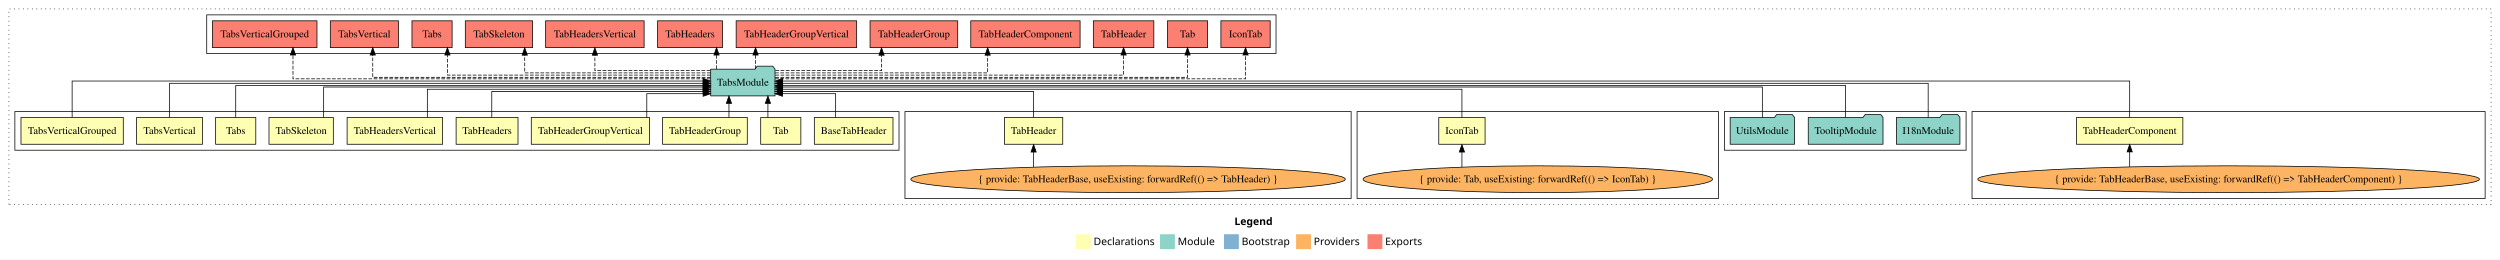
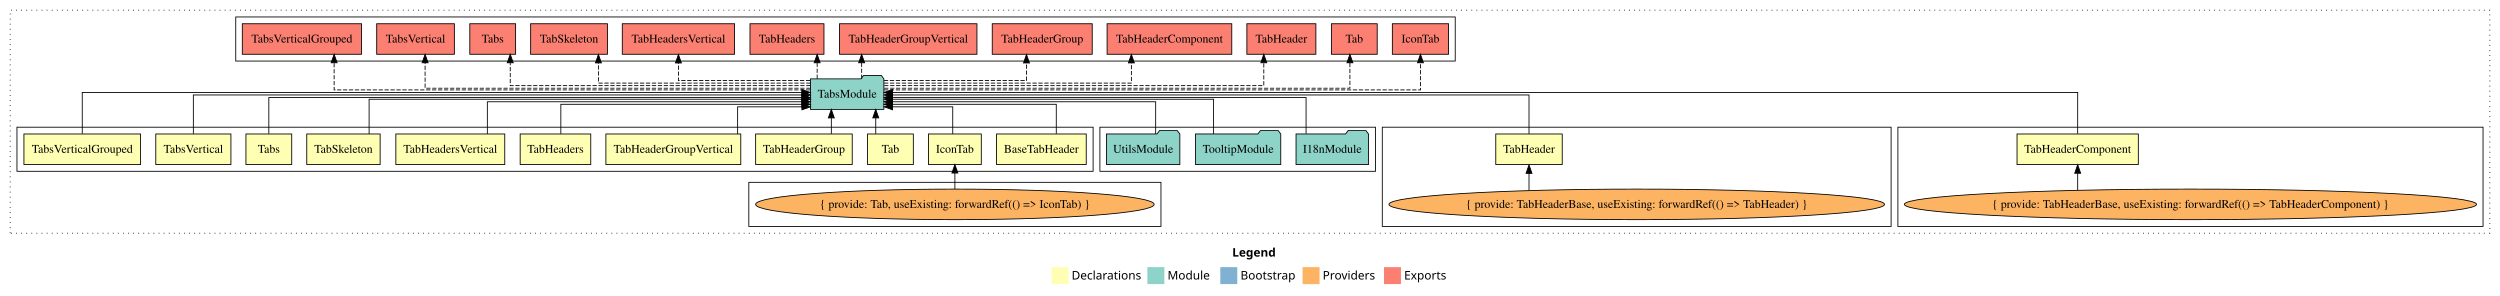
- <svg xmlns="http://www.w3.org/2000/svg" width="3362pt" height="349pt" viewBox="0.00 0.00 3362.00 349.00">
+ <svg xmlns="http://www.w3.org/2000/svg" width="2948pt" height="349pt" viewBox="0.00 0.00 2948.00 349.00">
  <g id="graph0" class="graph" transform="scale(1 1) rotate(0) translate(4 345)">
-     <polygon fill="white" stroke="transparent" points="-4,4 -4,-345 3358,-345 3358,4 -4,4" />
-     <text text-anchor="start" x="1656.01" y="-42.4" font-family="Times-12" font-weight="bold" font-size="14.00">Legend</text>
-     <polygon fill="#ffffb3" stroke="transparent" points="1443,-10 1443,-30 1463,-30 1463,-10 1443,-10" />
-     <text text-anchor="start" x="1466.63" y="-15.4" font-family="Times-12" font-size="14.00">  Declarations</text>
-     <polygon fill="#8dd3c7" stroke="transparent" points="1556,-10 1556,-30 1576,-30 1576,-10 1556,-10" />
-     <text text-anchor="start" x="1579.73" y="-15.4" font-family="Times-12" font-size="14.00">  Module</text>
-     <polygon fill="#80b1d3" stroke="transparent" points="1642,-10 1642,-30 1662,-30 1662,-10 1642,-10" />
-     <text text-anchor="start" x="1665.78" y="-15.4" font-family="Times-12" font-size="14.00">  Bootstrap</text>
-     <polygon fill="#fdb462" stroke="transparent" points="1739,-10 1739,-30 1759,-30 1759,-10 1739,-10" />
-     <text text-anchor="start" x="1762.67" y="-15.4" font-family="Times-12" font-size="14.00">  Providers</text>
-     <polygon fill="#fb8072" stroke="transparent" points="1835,-10 1835,-30 1855,-30 1855,-10 1835,-10" />
-     <text text-anchor="start" x="1858.73" y="-15.4" font-family="Times-12" font-size="14.00">  Exports</text>
+     <polygon fill="white" stroke="transparent" points="-4,4 -4,-345 2944,-345 2944,4 -4,4" />
+     <text text-anchor="start" x="1449.01" y="-42.4" font-family="Times-12" font-weight="bold" font-size="14.00">Legend</text>
+     <polygon fill="#ffffb3" stroke="transparent" points="1236,-10 1236,-30 1256,-30 1256,-10 1236,-10" />
+     <text text-anchor="start" x="1259.63" y="-15.4" font-family="Times-12" font-size="14.00">  Declarations</text>
+     <polygon fill="#8dd3c7" stroke="transparent" points="1349,-10 1349,-30 1369,-30 1369,-10 1349,-10" />
+     <text text-anchor="start" x="1372.73" y="-15.4" font-family="Times-12" font-size="14.00">  Module</text>
+     <polygon fill="#80b1d3" stroke="transparent" points="1435,-10 1435,-30 1455,-30 1455,-10 1435,-10" />
+     <text text-anchor="start" x="1458.78" y="-15.4" font-family="Times-12" font-size="14.00">  Bootstrap</text>
+     <polygon fill="#fdb462" stroke="transparent" points="1532,-10 1532,-30 1552,-30 1552,-10 1532,-10" />
+     <text text-anchor="start" x="1555.67" y="-15.4" font-family="Times-12" font-size="14.00">  Providers</text>
+     <polygon fill="#fb8072" stroke="transparent" points="1628,-10 1628,-30 1648,-30 1648,-10 1628,-10" />
+     <text text-anchor="start" x="1651.73" y="-15.4" font-family="Times-12" font-size="14.00">  Exports</text>
    <g id="clust1" class="cluster">
-       <polygon fill="none" stroke="black" stroke-dasharray="1,5" points="8,-70 8,-333 3346,-333 3346,-70 8,-70" />
+       <polygon fill="none" stroke="black" stroke-dasharray="1,5" points="8,-70 8,-333 2932,-333 2932,-70 8,-70" />
    </g>
    <g id="clust7" class="cluster">
-       <polygon fill="none" stroke="black" points="2648,-78 2648,-195 3338,-195 3338,-78 2648,-78" />
+       <polygon fill="none" stroke="black" points="2234,-78 2234,-195 2924,-195 2924,-78 2234,-78" />
+     </g>
+     <g id="clust6" class="cluster">
+       <polygon fill="none" stroke="black" points="1626,-78 1626,-195 2226,-195 2226,-78 1626,-78" />
+     </g>
+     <g id="clust2" class="cluster">
+       <polygon fill="none" stroke="black" points="16,-143 16,-195 1285,-195 1285,-143 16,-143" />
    </g>
    <g id="clust16" class="cluster">
-       <polygon fill="none" stroke="black" points="2315,-143 2315,-195 2640,-195 2640,-143 2315,-143" />
-     </g>
-     <g id="clust4" class="cluster">
-       <polygon fill="none" stroke="black" points="1821,-78 1821,-195 2307,-195 2307,-78 1821,-78" />
-     </g>
-     <g id="clust6" class="cluster">
-       <polygon fill="none" stroke="black" points="1213,-78 1213,-195 1813,-195 1813,-78 1213,-78" />
+       <polygon fill="none" stroke="black" points="1293,-143 1293,-195 1618,-195 1618,-143 1293,-143" />
    </g>
    <g id="clust17" class="cluster">
      <polygon fill="none" stroke="black" points="274,-273 274,-325 1712,-325 1712,-273 274,-273" />
    </g>
-     <g id="clust2" class="cluster">
-       <polygon fill="none" stroke="black" points="16,-143 16,-195 1205,-195 1205,-143 16,-143" />
+     <g id="clust4" class="cluster">
+       <polygon fill="none" stroke="black" points="879,-78 879,-130 1365,-130 1365,-78 879,-78" />
    </g>
    <g id="node1" class="node">
-       <polygon fill="#ffffb3" stroke="black" points="1196.89,-187 1091.11,-187 1091.11,-151 1196.89,-151 1196.89,-187" />
-       <text text-anchor="middle" x="1144" y="-164.8" font-family="Times,serif" font-size="14.00">BaseTabHeader</text>
+       <polygon fill="#ffffb3" stroke="black" points="1276.89,-187 1171.11,-187 1171.11,-151 1276.89,-151 1276.89,-187" />
+       <text text-anchor="middle" x="1224" y="-164.8" font-family="Times,serif" font-size="14.00">BaseTabHeader</text>
    </g>
    <g id="node14" class="node">
      <polygon fill="#8dd3c7" stroke="black" points="1038.26,-252 1035.26,-256 1014.26,-256 1011.26,-252 951.74,-252 951.74,-216 1038.26,-216 1038.26,-252" />
      <text text-anchor="middle" x="995" y="-229.8" font-family="Times,serif" font-size="14.00">TabsModule</text>
    </g>
    <g id="edge1" class="edge">
-       <path fill="none" stroke="black" d="M1119.78,-187.05C1119.78,-201.37 1119.78,-219 1119.78,-219 1119.78,-219 1048.29,-219 1048.29,-219" />
-       <polygon fill="black" stroke="black" points="1048.29,-215.5 1038.29,-219 1048.29,-222.5 1048.29,-215.5" />
+       <path fill="none" stroke="black" d="M1241.56,-187.24C1241.56,-202.57 1241.56,-222 1241.56,-222 1241.56,-222 1048.51,-222 1048.51,-222" />
+       <polygon fill="black" stroke="black" points="1048.51,-218.5 1038.51,-222 1048.51,-225.5 1048.51,-218.5" />
    </g>
    <g id="node2" class="node">
-       <polygon fill="#ffffb3" stroke="black" points="1993.14,-187 1930.86,-187 1930.86,-151 1993.14,-151 1993.14,-187" />
-       <text text-anchor="middle" x="1962" y="-164.8" font-family="Times,serif" font-size="14.00">IconTab</text>
+       <polygon fill="#ffffb3" stroke="black" points="1153.14,-187 1090.86,-187 1090.86,-151 1153.14,-151 1153.14,-187" />
+       <text text-anchor="middle" x="1122" y="-164.8" font-family="Times,serif" font-size="14.00">IconTab</text>
    </g>
    <g id="edge2" class="edge">
-       <path fill="none" stroke="black" d="M1962,-187.03C1962,-203.4 1962,-225 1962,-225 1962,-225 1048.43,-225 1048.43,-225" />
-       <polygon fill="black" stroke="black" points="1048.43,-221.5 1038.43,-225 1048.43,-228.5 1048.43,-221.5" />
+       <path fill="none" stroke="black" d="M1119.47,-187.05C1119.47,-201.37 1119.47,-219 1119.47,-219 1119.47,-219 1048.53,-219 1048.53,-219" />
+       <polygon fill="black" stroke="black" points="1048.53,-215.5 1038.53,-219 1048.53,-222.5 1048.53,-215.5" />
    </g>
    <g id="node3" class="node">
      <polygon fill="#ffffb3" stroke="black" points="1073,-187 1019,-187 1019,-151 1073,-151 1073,-187" />
      <text text-anchor="middle" x="1046" y="-164.8" font-family="Times,serif" font-size="14.00">Tab</text>
    </g>
    <g id="edge4" class="edge">
      <path fill="none" stroke="black" d="M1028.69,-187.11C1028.69,-187.11 1028.69,-205.99 1028.69,-205.99" />
      <polygon fill="black" stroke="black" points="1025.19,-205.99 1028.69,-215.99 1032.19,-205.99 1025.19,-205.99" />
    </g>
    <g id="node4" class="node">
-       <polygon fill="#ffffb3" stroke="black" points="1425.18,-187 1346.82,-187 1346.82,-151 1425.18,-151 1425.18,-187" />
-       <text text-anchor="middle" x="1386" y="-164.8" font-family="Times,serif" font-size="14.00">TabHeader</text>
+       <polygon fill="#ffffb3" stroke="black" points="1838.18,-187 1759.82,-187 1759.82,-151 1838.18,-151 1838.18,-187" />
+       <text text-anchor="middle" x="1799" y="-164.8" font-family="Times,serif" font-size="14.00">TabHeader</text>
    </g>
    <g id="edge5" class="edge">
-       <path fill="none" stroke="black" d="M1386,-187.24C1386,-202.57 1386,-222 1386,-222 1386,-222 1048.34,-222 1048.34,-222" />
-       <polygon fill="black" stroke="black" points="1048.34,-218.5 1038.34,-222 1048.34,-225.5 1048.34,-218.5" />
+       <path fill="none" stroke="black" d="M1799,-187.17C1799,-206.09 1799,-233 1799,-233 1799,-233 1048.51,-233 1048.51,-233" />
+       <polygon fill="black" stroke="black" points="1048.51,-229.5 1038.51,-233 1048.51,-236.5 1048.51,-229.5" />
    </g>
    <g id="node5" class="node">
-       <polygon fill="#ffffb3" stroke="black" points="2931.51,-187 2788.49,-187 2788.49,-151 2931.51,-151 2931.51,-187" />
-       <text text-anchor="middle" x="2860" y="-164.8" font-family="Times,serif" font-size="14.00">TabHeaderComponent</text>
+       <polygon fill="#ffffb3" stroke="black" points="2517.51,-187 2374.49,-187 2374.49,-151 2517.51,-151 2517.51,-187" />
+       <text text-anchor="middle" x="2446" y="-164.8" font-family="Times,serif" font-size="14.00">TabHeaderComponent</text>
    </g>
    <g id="edge7" class="edge">
-       <path fill="none" stroke="black" d="M2860,-187.31C2860,-207.15 2860,-236 2860,-236 2860,-236 1048.36,-236 1048.36,-236" />
-       <polygon fill="black" stroke="black" points="1048.36,-232.5 1038.36,-236 1048.36,-239.5 1048.36,-232.5" />
+       <path fill="none" stroke="black" d="M2446,-187.31C2446,-207.15 2446,-236 2446,-236 2446,-236 1048.43,-236 1048.43,-236" />
+       <polygon fill="black" stroke="black" points="1048.43,-232.5 1038.43,-236 1048.43,-239.5 1048.43,-232.5" />
    </g>
    <g id="node6" class="node">
      <polygon fill="#ffffb3" stroke="black" points="1000.95,-187 887.05,-187 887.05,-151 1000.95,-151 1000.95,-187" />
      <text text-anchor="middle" x="944" y="-164.8" font-family="Times,serif" font-size="14.00">TabHeaderGroup</text>
    </g>
    <g id="edge9" class="edge">
      <path fill="none" stroke="black" d="M976.3,-187.11C976.3,-187.11 976.3,-205.99 976.3,-205.99" />
      <polygon fill="black" stroke="black" points="972.8,-205.99 976.3,-215.99 979.8,-205.99 972.8,-205.99" />
    </g>
    <g id="node7" class="node">
      <polygon fill="#ffffb3" stroke="black" points="869.53,-187 710.47,-187 710.47,-151 869.53,-151 869.53,-187" />
      <text text-anchor="middle" x="790" y="-164.8" font-family="Times,serif" font-size="14.00">TabHeaderGroupVertical</text>
    </g>
    <g id="edge10" class="edge">
      <path fill="none" stroke="black" d="M865.81,-187.05C865.81,-201.37 865.81,-219 865.81,-219 865.81,-219 941.62,-219 941.62,-219" />
      <polygon fill="black" stroke="black" points="941.62,-222.5 951.62,-219 941.62,-215.5 941.62,-222.5" />
    </g>
    <g id="node8" class="node">
      <polygon fill="#ffffb3" stroke="black" points="692.62,-187 609.38,-187 609.38,-151 692.62,-151 692.62,-187" />
      <text text-anchor="middle" x="651" y="-164.8" font-family="Times,serif" font-size="14.00">TabHeaders</text>
    </g>
    <g id="edge11" class="edge">
      <path fill="none" stroke="black" d="M657.34,-187.24C657.34,-202.57 657.34,-222 657.34,-222 657.34,-222 941.55,-222 941.55,-222" />
      <polygon fill="black" stroke="black" points="941.55,-225.5 951.55,-222 941.55,-218.5 941.55,-225.5" />
    </g>
    <g id="node9" class="node">
      <polygon fill="#ffffb3" stroke="black" points="591.21,-187 462.79,-187 462.79,-151 591.21,-151 591.21,-187" />
      <text text-anchor="middle" x="527" y="-164.8" font-family="Times,serif" font-size="14.00">TabHeadersVertical</text>
    </g>
    <g id="edge12" class="edge">
      <path fill="none" stroke="black" d="M570.68,-187.03C570.68,-203.4 570.68,-225 570.68,-225 570.68,-225 941.58,-225 941.58,-225" />
      <polygon fill="black" stroke="black" points="941.58,-228.5 951.58,-225 941.58,-221.5 941.58,-228.5" />
    </g>
    <g id="node10" class="node">
      <polygon fill="#ffffb3" stroke="black" points="444.26,-187 357.74,-187 357.74,-151 444.26,-151 444.26,-187" />
      <text text-anchor="middle" x="401" y="-164.8" font-family="Times,serif" font-size="14.00">TabSkeleton</text>
    </g>
    <g id="edge13" class="edge">
      <path fill="none" stroke="black" d="M431.25,-187.02C431.25,-204.37 431.25,-228 431.25,-228 431.25,-228 941.7,-228 941.7,-228" />
      <polygon fill="black" stroke="black" points="941.7,-231.5 951.7,-228 941.7,-224.5 941.7,-231.5" />
    </g>
    <g id="node11" class="node">
      <polygon fill="#ffffb3" stroke="black" points="340,-187 286,-187 286,-151 340,-151 340,-187" />
      <text text-anchor="middle" x="313" y="-164.8" font-family="Times,serif" font-size="14.00">Tabs</text>
    </g>
    <g id="edge14" class="edge">
      <path fill="none" stroke="black" d="M313,-187.3C313,-205.27 313,-230 313,-230 313,-230 941.56,-230 941.56,-230" />
      <polygon fill="black" stroke="black" points="941.56,-233.5 951.56,-230 941.56,-226.5 941.56,-233.5" />
    </g>
    <g id="node12" class="node">
      <polygon fill="#ffffb3" stroke="black" points="268.3,-187 179.7,-187 179.7,-151 268.3,-151 268.3,-187" />
      <text text-anchor="middle" x="224" y="-164.8" font-family="Times,serif" font-size="14.00">TabsVertical</text>
    </g>
    <g id="edge15" class="edge">
      <path fill="none" stroke="black" d="M224,-187.17C224,-206.09 224,-233 224,-233 224,-233 941.62,-233 941.62,-233" />
      <polygon fill="black" stroke="black" points="941.62,-236.5 951.62,-233 941.62,-229.5 941.62,-236.5" />
    </g>
    <g id="node13" class="node">
      <polygon fill="#ffffb3" stroke="black" points="161.78,-187 24.22,-187 24.22,-151 161.78,-151 161.78,-187" />
      <text text-anchor="middle" x="93" y="-164.8" font-family="Times,serif" font-size="14.00">TabsVerticalGrouped</text>
    </g>
    <g id="edge16" class="edge">
      <path fill="none" stroke="black" d="M93,-187.31C93,-207.15 93,-236 93,-236 93,-236 941.49,-236 941.49,-236" />
      <polygon fill="black" stroke="black" points="941.49,-239.5 951.49,-236 941.49,-232.5 941.49,-239.5" />
    </g>
    <g id="node21" class="node">
      <polygon fill="#fb8072" stroke="black" points="1704.14,-317 1637.86,-317 1637.86,-281 1704.14,-281 1704.14,-317" />
      <text text-anchor="middle" x="1671" y="-294.8" font-family="Times,serif" font-size="14.00">IconTab </text>
    </g>
    <g id="edge20" class="edge">
      <path fill="none" stroke="black" stroke-dasharray="5,2" d="M1038.32,-239C1187.52,-239 1671,-239 1671,-239 1671,-239 1671,-271 1671,-271" />
      <polygon fill="black" stroke="black" points="1667.5,-271 1671,-281 1674.5,-271 1667.5,-271" />
    </g>
    <g id="node22" class="node">
      <polygon fill="#fb8072" stroke="black" points="1620,-317 1566,-317 1566,-281 1620,-281 1620,-317" />
      <text text-anchor="middle" x="1593" y="-294.8" font-family="Times,serif" font-size="14.00">Tab </text>
    </g>
    <g id="edge21" class="edge">
-       <path fill="none" stroke="black" stroke-dasharray="5,2" d="M1038.49,-241C1176.1,-241 1593,-241 1593,-241 1593,-241 1593,-270.97 1593,-270.97" />
-       <polygon fill="black" stroke="black" points="1589.5,-270.97 1593,-280.97 1596.5,-270.97 1589.5,-270.97" />
+       <path fill="none" stroke="black" stroke-dasharray="5,2" d="M1038.59,-241C1175.49,-241 1587.8,-241 1587.8,-241 1587.8,-241 1587.8,-270.97 1587.8,-270.97" />
+       <polygon fill="black" stroke="black" points="1584.3,-270.97 1587.8,-280.97 1591.3,-270.97 1584.3,-270.97" />
    </g>
    <g id="node23" class="node">
      <polygon fill="#fb8072" stroke="black" points="1547.68,-317 1466.32,-317 1466.32,-281 1547.68,-281 1547.68,-317" />
      <text text-anchor="middle" x="1507" y="-294.8" font-family="Times,serif" font-size="14.00">TabHeader </text>
    </g>
    <g id="edge22" class="edge">
-       <path fill="none" stroke="black" stroke-dasharray="5,2" d="M1038.65,-244C1162.47,-244 1507,-244 1507,-244 1507,-244 1507,-270.99 1507,-270.99" />
-       <polygon fill="black" stroke="black" points="1503.5,-270.99 1507,-280.99 1510.5,-270.99 1503.5,-270.99" />
+       <path fill="none" stroke="black" stroke-dasharray="5,2" d="M1038.6,-244C1158.83,-244 1486.27,-244 1486.27,-244 1486.27,-244 1486.27,-270.99 1486.27,-270.99" />
+       <polygon fill="black" stroke="black" points="1482.77,-270.99 1486.27,-280.99 1489.77,-270.99 1482.77,-270.99" />
    </g>
    <g id="node24" class="node">
      <polygon fill="#fb8072" stroke="black" points="1448.51,-317 1301.49,-317 1301.49,-281 1448.51,-281 1448.51,-317" />
      <text text-anchor="middle" x="1375" y="-294.8" font-family="Times,serif" font-size="14.00">TabHeaderComponent </text>
    </g>
    <g id="edge23" class="edge">
-       <path fill="none" stroke="black" stroke-dasharray="5,2" d="M1038.38,-247C1127.77,-247 1324.2,-247 1324.2,-247 1324.2,-247 1324.2,-270.81 1324.2,-270.81" />
-       <polygon fill="black" stroke="black" points="1320.7,-270.81 1324.2,-280.81 1327.7,-270.81 1320.7,-270.81" />
+       <path fill="none" stroke="black" stroke-dasharray="5,2" d="M1038.47,-247C1129.14,-247 1330.13,-247 1330.13,-247 1330.13,-247 1330.13,-270.81 1330.13,-270.81" />
+       <polygon fill="black" stroke="black" points="1326.63,-270.81 1330.13,-280.81 1333.63,-270.81 1326.63,-270.81" />
    </g>
    <g id="node25" class="node">
      <polygon fill="#fb8072" stroke="black" points="1283.95,-317 1166.05,-317 1166.05,-281 1283.95,-281 1283.95,-317" />
      <text text-anchor="middle" x="1225" y="-294.8" font-family="Times,serif" font-size="14.00">TabHeaderGroup </text>
    </g>
    <g id="edge24" class="edge">
-       <path fill="none" stroke="black" stroke-dasharray="5,2" d="M1038.72,-250C1093.84,-250 1181.49,-250 1181.49,-250 1181.49,-250 1181.49,-270.75 1181.49,-270.75" />
-       <polygon fill="black" stroke="black" points="1177.99,-270.75 1181.49,-280.75 1184.99,-270.75 1177.99,-270.75" />
+       <path fill="none" stroke="black" stroke-dasharray="5,2" d="M1038.3,-250C1100.16,-250 1206.44,-250 1206.44,-250 1206.44,-250 1206.44,-270.75 1206.44,-270.75" />
+       <polygon fill="black" stroke="black" points="1202.94,-270.75 1206.44,-280.75 1209.94,-270.75 1202.94,-270.75" />
    </g>
    <g id="node26" class="node">
      <polygon fill="#fb8072" stroke="black" points="1148.03,-317 985.97,-317 985.97,-281 1148.03,-281 1148.03,-317" />
      <text text-anchor="middle" x="1067" y="-294.8" font-family="Times,serif" font-size="14.00">TabHeaderGroupVertical </text>
    </g>
    <g id="edge25" class="edge">
      <path fill="none" stroke="black" stroke-dasharray="5,2" d="M1012.06,-252.11C1012.06,-252.11 1012.06,-270.99 1012.06,-270.99" />
      <polygon fill="black" stroke="black" points="1008.56,-270.99 1012.06,-280.99 1015.56,-270.99 1008.56,-270.99" />
    </g>
    <g id="node27" class="node">
      <polygon fill="#fb8072" stroke="black" points="967.62,-317 880.38,-317 880.38,-281 967.62,-281 967.62,-317" />
      <text text-anchor="middle" x="924" y="-294.8" font-family="Times,serif" font-size="14.00">TabHeaders </text>
    </g>
    <g id="edge26" class="edge">
      <path fill="none" stroke="black" stroke-dasharray="5,2" d="M959.59,-252.11C959.59,-252.11 959.59,-270.99 959.59,-270.99" />
      <polygon fill="black" stroke="black" points="956.09,-270.99 959.59,-280.99 963.09,-270.99 956.09,-270.99" />
    </g>
    <g id="node28" class="node">
      <polygon fill="#fb8072" stroke="black" points="862.21,-317 729.79,-317 729.79,-281 862.21,-281 862.21,-317" />
      <text text-anchor="middle" x="796" y="-294.8" font-family="Times,serif" font-size="14.00">TabHeadersVertical </text>
    </g>
    <g id="edge27" class="edge">
      <path fill="none" stroke="black" stroke-dasharray="5,2" d="M951.33,-250C892.75,-250 796,-250 796,-250 796,-250 796,-270.75 796,-270.75" />
      <polygon fill="black" stroke="black" points="792.5,-270.75 796,-280.75 799.5,-270.75 792.5,-270.75" />
    </g>
    <g id="node29" class="node">
      <polygon fill="#fb8072" stroke="black" points="712.26,-317 621.74,-317 621.74,-281 712.26,-281 712.26,-317" />
      <text text-anchor="middle" x="667" y="-294.8" font-family="Times,serif" font-size="14.00">TabSkeleton </text>
    </g>
    <g id="edge28" class="edge">
      <path fill="none" stroke="black" stroke-dasharray="5,2" d="M951.71,-247C870.11,-247 701.65,-247 701.65,-247 701.65,-247 701.65,-270.81 701.65,-270.81" />
      <polygon fill="black" stroke="black" points="698.15,-270.81 701.65,-280.81 705.15,-270.81 698.15,-270.81" />
    </g>
    <g id="node30" class="node">
      <polygon fill="#fb8072" stroke="black" points="604,-317 550,-317 550,-281 604,-281 604,-317" />
      <text text-anchor="middle" x="577" y="-294.8" font-family="Times,serif" font-size="14.00">Tabs </text>
    </g>
    <g id="edge29" class="edge">
      <path fill="none" stroke="black" stroke-dasharray="5,2" d="M951.72,-244C848.75,-244 597.68,-244 597.68,-244 597.68,-244 597.68,-270.99 597.68,-270.99" />
      <polygon fill="black" stroke="black" points="594.18,-270.99 597.68,-280.99 601.18,-270.99 594.18,-270.99" />
    </g>
    <g id="node31" class="node">
      <polygon fill="#fb8072" stroke="black" points="531.79,-317 440.21,-317 440.21,-281 531.79,-281 531.79,-317" />
      <text text-anchor="middle" x="486" y="-294.8" font-family="Times,serif" font-size="14.00">TabsVertical </text>
    </g>
    <g id="edge30" class="edge">
      <path fill="none" stroke="black" stroke-dasharray="5,2" d="M951.7,-241C830.61,-241 497.27,-241 497.27,-241 497.27,-241 497.27,-270.97 497.27,-270.97" />
      <polygon fill="black" stroke="black" points="493.77,-270.97 497.27,-280.97 500.77,-270.97 493.77,-270.97" />
    </g>
    <g id="node32" class="node">
      <polygon fill="#fb8072" stroke="black" points="422.28,-317 281.72,-317 281.72,-281 422.28,-281 422.28,-317" />
      <text text-anchor="middle" x="352" y="-294.8" font-family="Times,serif" font-size="14.00">TabsVerticalGrouped </text>
    </g>
    <g id="edge31" class="edge">
      <path fill="none" stroke="black" stroke-dasharray="5,2" d="M951.49,-239C812.77,-239 390,-239 390,-239 390,-239 390,-271 390,-271" />
      <polygon fill="black" stroke="black" points="386.5,-271 390,-281 393.5,-271 386.5,-271" />
    </g>
    <g id="node15" class="node">
-       <ellipse fill="#fdb462" stroke="black" cx="2064" cy="-104" rx="234.97" ry="18" />
-       <text text-anchor="middle" x="2064" y="-99.8" font-family="Times,serif" font-size="14.00">{ provide: Tab, useExisting: forwardRef(() =&gt; IconTab) }</text>
+       <ellipse fill="#fdb462" stroke="black" cx="1122" cy="-104" rx="234.97" ry="18" />
+       <text text-anchor="middle" x="1122" y="-99.8" font-family="Times,serif" font-size="14.00">{ provide: Tab, useExisting: forwardRef(() =&gt; IconTab) }</text>
    </g>
    <g id="edge3" class="edge">
-       <path fill="none" stroke="black" d="M1962,-120.4C1962,-120.4 1962,-140.54 1962,-140.54" />
-       <polygon fill="black" stroke="black" points="1958.5,-140.54 1962,-150.54 1965.5,-140.54 1958.5,-140.54" />
+       <path fill="none" stroke="black" d="M1122,-122.11C1122,-122.11 1122,-140.99 1122,-140.99" />
+       <polygon fill="black" stroke="black" points="1118.5,-140.99 1122,-150.99 1125.5,-140.99 1118.5,-140.99" />
    </g>
    <g id="node16" class="node">
-       <ellipse fill="#fdb462" stroke="black" cx="1513" cy="-104" rx="292.19" ry="18" />
-       <text text-anchor="middle" x="1513" y="-99.8" font-family="Times,serif" font-size="14.00">{ provide: TabHeaderBase, useExisting: forwardRef(() =&gt; TabHeader) }</text>
+       <ellipse fill="#fdb462" stroke="black" cx="1926" cy="-104" rx="292.19" ry="18" />
+       <text text-anchor="middle" x="1926" y="-99.8" font-family="Times,serif" font-size="14.00">{ provide: TabHeaderBase, useExisting: forwardRef(() =&gt; TabHeader) }</text>
    </g>
    <g id="edge6" class="edge">
-       <path fill="none" stroke="black" d="M1386,-120.4C1386,-120.4 1386,-140.54 1386,-140.54" />
-       <polygon fill="black" stroke="black" points="1382.5,-140.54 1386,-150.54 1389.5,-140.54 1382.5,-140.54" />
+       <path fill="none" stroke="black" d="M1799,-120.4C1799,-120.4 1799,-140.54 1799,-140.54" />
+       <polygon fill="black" stroke="black" points="1795.5,-140.54 1799,-150.54 1802.5,-140.54 1795.5,-140.54" />
    </g>
    <g id="node17" class="node">
-       <ellipse fill="#fdb462" stroke="black" cx="2993" cy="-104" rx="337.32" ry="18" />
-       <text text-anchor="middle" x="2993" y="-99.8" font-family="Times,serif" font-size="14.00">{ provide: TabHeaderBase, useExisting: forwardRef(() =&gt; TabHeaderComponent) }</text>
+       <ellipse fill="#fdb462" stroke="black" cx="2579" cy="-104" rx="337.32" ry="18" />
+       <text text-anchor="middle" x="2579" y="-99.8" font-family="Times,serif" font-size="14.00">{ provide: TabHeaderBase, useExisting: forwardRef(() =&gt; TabHeaderComponent) }</text>
    </g>
    <g id="edge8" class="edge">
-       <path fill="none" stroke="black" d="M2860,-120.74C2860,-120.74 2860,-140.72 2860,-140.72" />
-       <polygon fill="black" stroke="black" points="2856.5,-140.72 2860,-150.72 2863.5,-140.72 2856.5,-140.72" />
+       <path fill="none" stroke="black" d="M2446,-120.74C2446,-120.74 2446,-140.72 2446,-140.72" />
+       <polygon fill="black" stroke="black" points="2442.5,-140.72 2446,-150.72 2449.5,-140.72 2442.5,-140.72" />
    </g>
    <g id="node18" class="node">
-       <polygon fill="#8dd3c7" stroke="black" points="2631.71,-187 2628.71,-191 2607.71,-191 2604.71,-187 2546.29,-187 2546.29,-151 2631.71,-151 2631.71,-187" />
-       <text text-anchor="middle" x="2589" y="-164.8" font-family="Times,serif" font-size="14.00">I18nModule</text>
+       <polygon fill="#8dd3c7" stroke="black" points="1609.71,-187 1606.71,-191 1585.71,-191 1582.71,-187 1524.29,-187 1524.29,-151 1609.71,-151 1609.71,-187" />
+       <text text-anchor="middle" x="1567" y="-164.8" font-family="Times,serif" font-size="14.00">I18nModule</text>
    </g>
    <g id="edge17" class="edge">
-       <path fill="none" stroke="black" d="M2589,-187.17C2589,-206.09 2589,-233 2589,-233 2589,-233 1048.46,-233 1048.46,-233" />
-       <polygon fill="black" stroke="black" points="1048.46,-229.5 1038.46,-233 1048.46,-236.5 1048.46,-229.5" />
+       <path fill="none" stroke="black" d="M1536.12,-187.3C1536.12,-205.27 1536.12,-230 1536.12,-230 1536.12,-230 1048.37,-230 1048.37,-230" />
+       <polygon fill="black" stroke="black" points="1048.37,-226.5 1038.37,-230 1048.37,-233.5 1048.37,-226.5" />
    </g>
    <g id="node19" class="node">
-       <polygon fill="#8dd3c7" stroke="black" points="2528.27,-187 2525.27,-191 2504.27,-191 2501.27,-187 2427.73,-187 2427.73,-151 2528.27,-151 2528.27,-187" />
-       <text text-anchor="middle" x="2478" y="-164.8" font-family="Times,serif" font-size="14.00">TooltipModule</text>
+       <polygon fill="#8dd3c7" stroke="black" points="1506.27,-187 1503.27,-191 1482.27,-191 1479.27,-187 1405.73,-187 1405.73,-151 1506.27,-151 1506.27,-187" />
+       <text text-anchor="middle" x="1456" y="-164.8" font-family="Times,serif" font-size="14.00">TooltipModule</text>
    </g>
    <g id="edge18" class="edge">
-       <path fill="none" stroke="black" d="M2478,-187.3C2478,-205.27 2478,-230 2478,-230 2478,-230 1048.58,-230 1048.58,-230" />
-       <polygon fill="black" stroke="black" points="1048.58,-226.5 1038.58,-230 1048.58,-233.5 1048.58,-226.5" />
+       <path fill="none" stroke="black" d="M1427.06,-187.02C1427.06,-204.37 1427.06,-228 1427.06,-228 1427.06,-228 1048.41,-228 1048.41,-228" />
+       <polygon fill="black" stroke="black" points="1048.41,-224.5 1038.41,-228 1048.41,-231.5 1048.41,-224.5" />
    </g>
    <g id="node20" class="node">
-       <polygon fill="#8dd3c7" stroke="black" points="2409.27,-187 2406.27,-191 2385.27,-191 2382.27,-187 2322.73,-187 2322.73,-151 2409.27,-151 2409.27,-187" />
-       <text text-anchor="middle" x="2366" y="-164.8" font-family="Times,serif" font-size="14.00">UtilsModule</text>
+       <polygon fill="#8dd3c7" stroke="black" points="1387.27,-187 1384.27,-191 1363.27,-191 1360.27,-187 1300.73,-187 1300.73,-151 1387.27,-151 1387.27,-187" />
+       <text text-anchor="middle" x="1344" y="-164.8" font-family="Times,serif" font-size="14.00">UtilsModule</text>
    </g>
    <g id="edge19" class="edge">
-       <path fill="none" stroke="black" d="M2366,-187.02C2366,-204.37 2366,-228 2366,-228 2366,-228 1048.3,-228 1048.3,-228" />
-       <polygon fill="black" stroke="black" points="1048.3,-224.5 1038.3,-228 1048.3,-231.5 1048.3,-224.5" />
+       <path fill="none" stroke="black" d="M1358.76,-187.03C1358.76,-203.4 1358.76,-225 1358.76,-225 1358.76,-225 1048.52,-225 1048.52,-225" />
+       <polygon fill="black" stroke="black" points="1048.52,-221.5 1038.52,-225 1048.52,-228.5 1048.52,-221.5" />
    </g>
  </g>
</svg>
